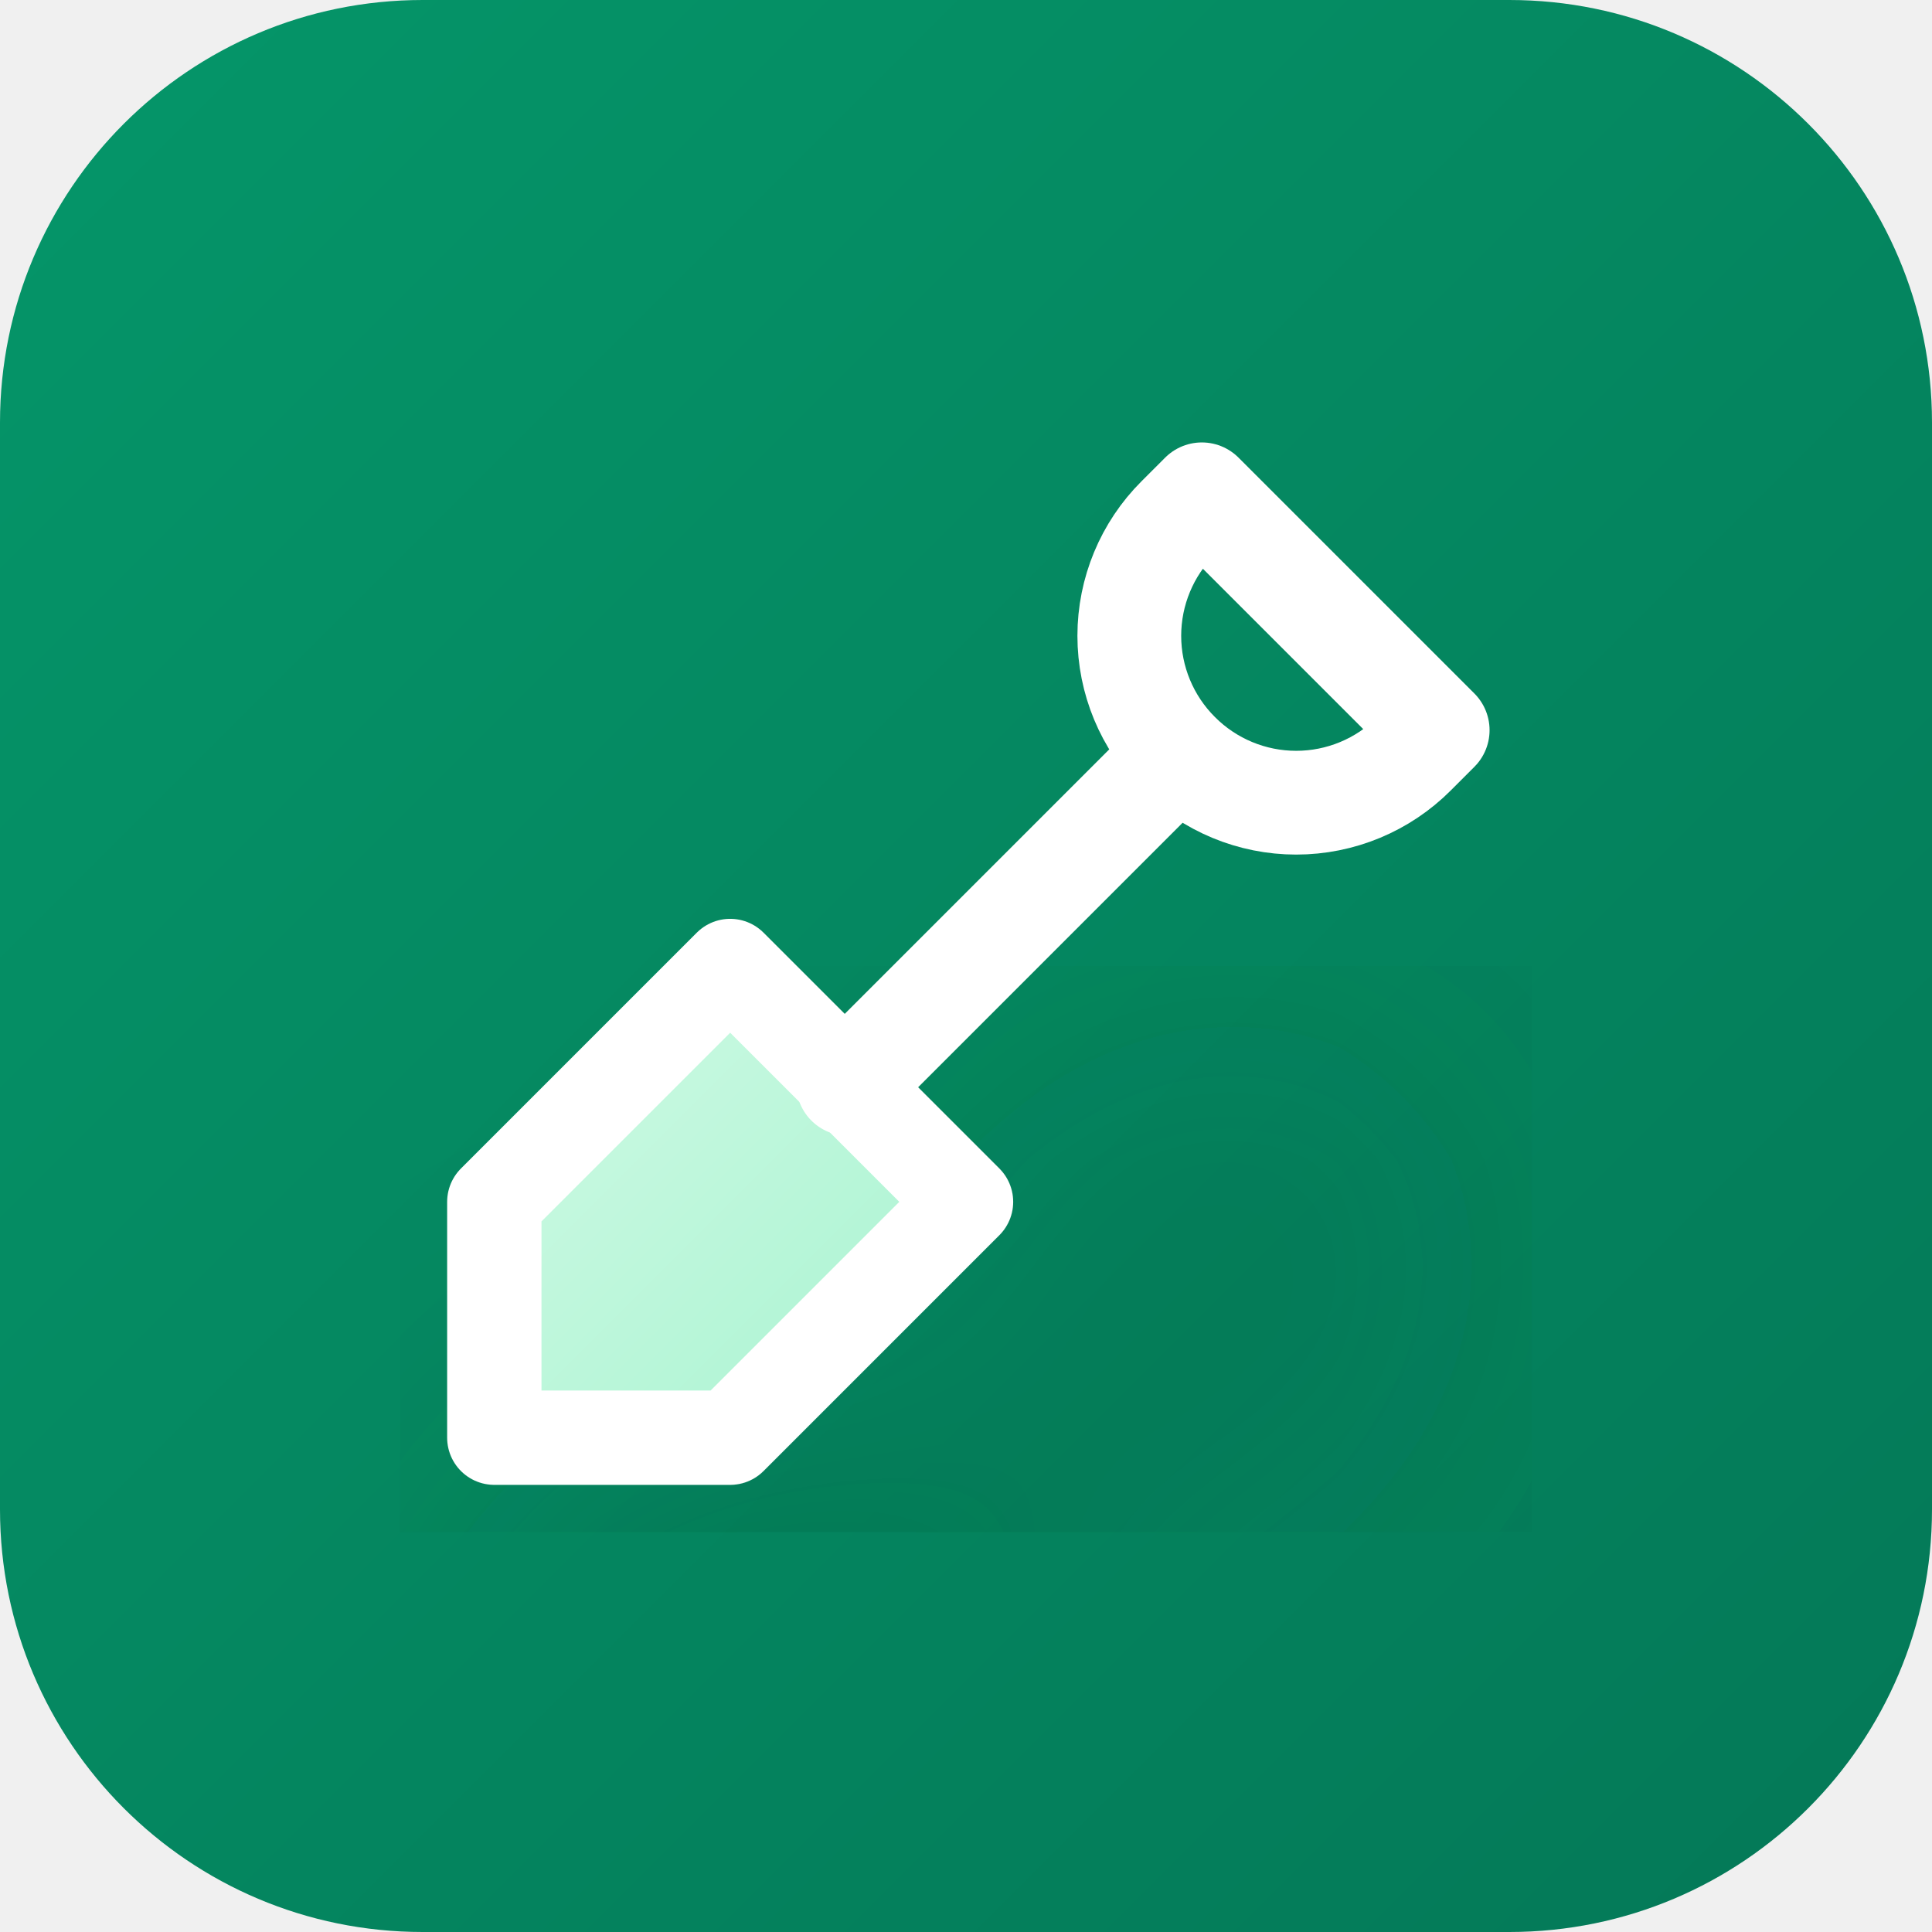
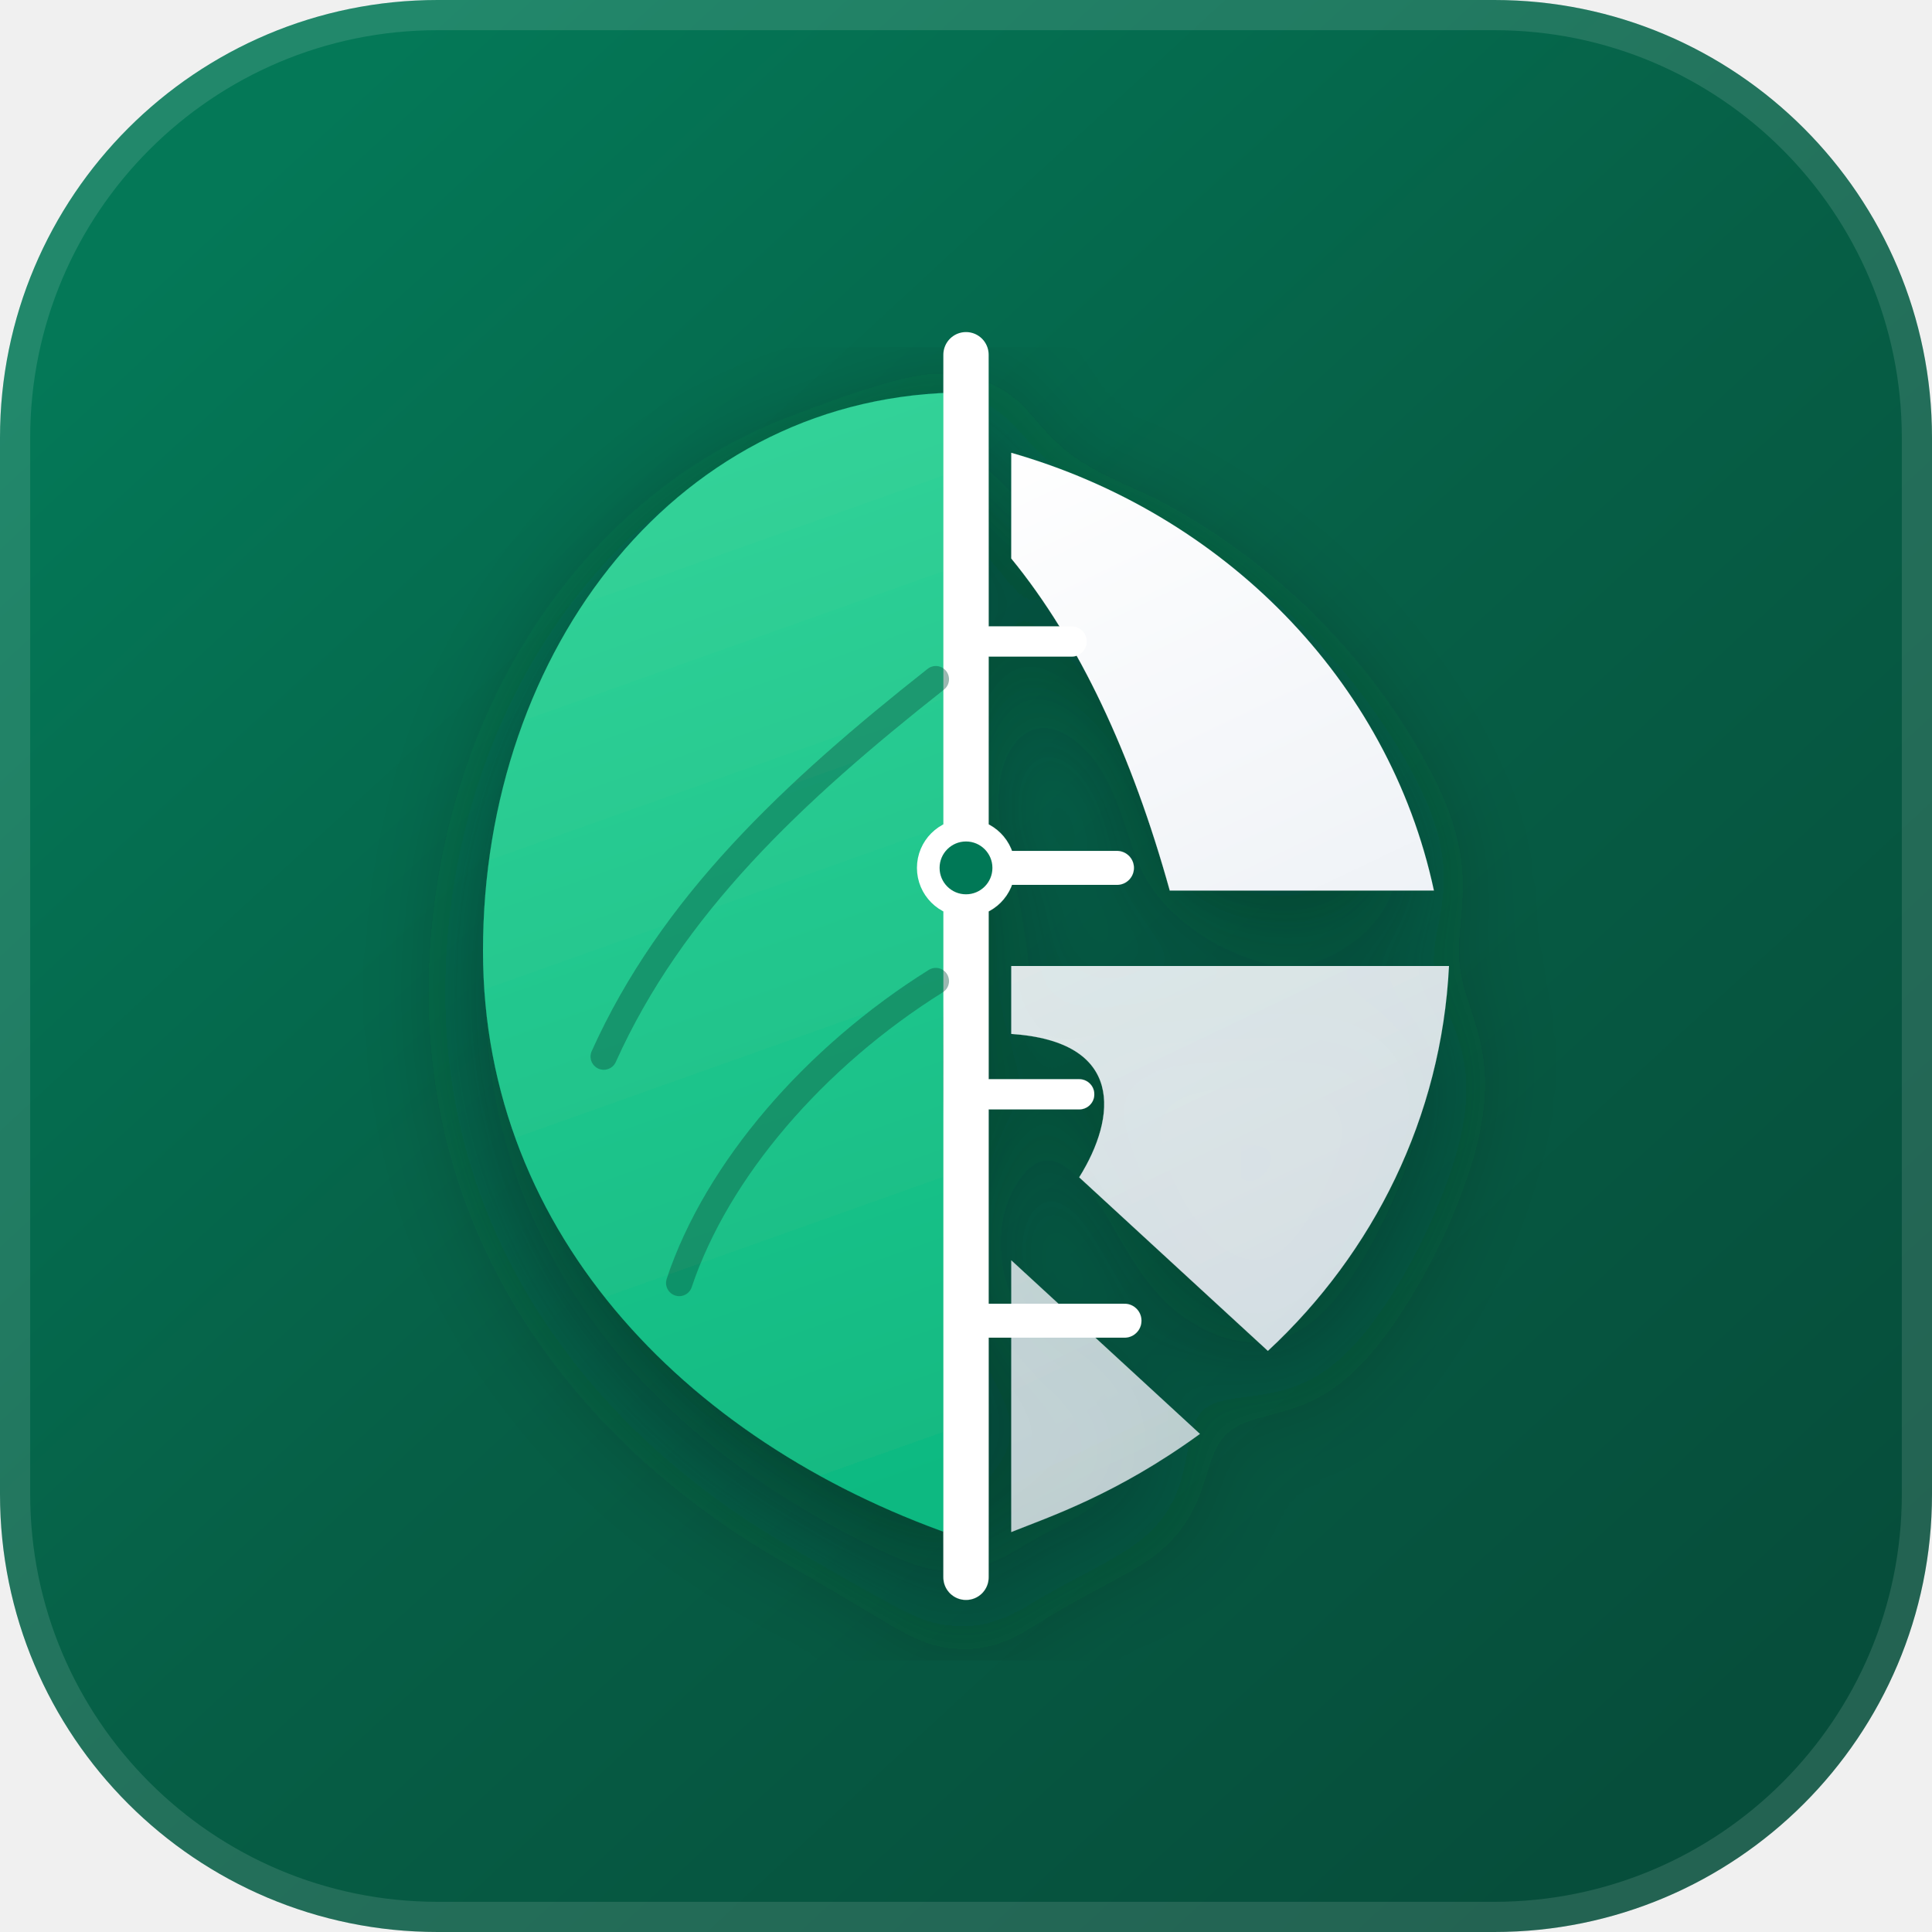
- <svg xmlns="http://www.w3.org/2000/svg" width="512" height="512" viewBox="0 0 512 512">
+ <svg xmlns="http://www.w3.org/2000/svg" width="512" height="512" viewBox="0 0 512 512" fill="none">
  <defs>
-     <linearGradient id="bgGrad" x1="0%" y1="0%" x2="100%" y2="100%">
-       <stop offset="0%" stop-color="#059669" />
-       <stop offset="100%" stop-color="#047857" />
+     <linearGradient id="bgGrad" x1="64" y1="48" x2="448" y2="464" gradientUnits="userSpaceOnUse">
+       <stop offset="0%" stop-color="#047857" />
+       <stop offset="50%" stop-color="#065f46" />
+       <stop offset="100%" stop-color="#064e3b" />
    </linearGradient>
-     <linearGradient id="bladeGrad" x1="0%" y1="0%" x2="100%" y2="100%">
-       <stop offset="0%" stop-color="#d1fae5" />
-       <stop offset="100%" stop-color="#a7f3d0" />
+     <linearGradient id="leafGrad" x1="160" y1="120" x2="256" y2="390" gradientUnits="userSpaceOnUse">
+       <stop offset="0%" stop-color="#34d399" />
+       <stop offset="100%" stop-color="#10b981" />
    </linearGradient>
-     <filter id="shadow" x="-10%" y="-10%" width="120%" height="120%">
-       <feDropShadow dx="0" dy="12" stdDeviation="16" flood-color="#064e3b" flood-opacity="0.35" />
+     <linearGradient id="metricGrad" x1="256" y1="120" x2="380" y2="380" gradientUnits="userSpaceOnUse">
+       <stop offset="0%" stop-color="#ffffff" />
+       <stop offset="100%" stop-color="#e2e8f0" />
+     </linearGradient>
+     <filter id="markShadow" x="80" y="80" width="352" height="360" filterUnits="userSpaceOnUse">
+       <feDropShadow dx="0" dy="12" stdDeviation="16" flood-color="#022c22" flood-opacity="0.45" />
    </filter>
  </defs>
-   <rect width="512" height="512" rx="112" ry="112" fill="url(#bgGrad)" />
-   <g transform="translate(106, 106) scale(12.5)" filter="url(#shadow)">
-     <path d="M2 22v-5l5-5 5 5-5 5z" fill="url(#bladeGrad)" stroke="#ffffff" stroke-width="2" stroke-linecap="round" stroke-linejoin="round" />
-     <path d="M9.5 14.5 16 8" stroke="#ffffff" stroke-width="2.2" stroke-linecap="round" />
-     <path d="m17 2 5 5-.5.5a3.53 3.53 0 0 1-5 0s0 0 0 0a3.53 3.53 0 0 1 0-5L17 2" fill="none" stroke="#ffffff" stroke-width="2.2" stroke-linecap="round" stroke-linejoin="round" />
+   <rect width="512" height="512" rx="116" fill="url(#bgGrad)" />
+   <rect x="4" y="4" width="504" height="504" rx="112" stroke="rgba(255, 255, 255, 0.12)" stroke-width="8" fill="none" />
+   <g filter="url(#markShadow)">
+     <path d="M256 104 C180 104 128 172 128 252 C128 328 184 384 256 408 C248 340 248 240 256 104 Z" fill="url(#leafGrad)" />
+     <path d="M268 120 C324 136 368 180 380 236 L310 236 C300 200 286 170 268 148 V120 Z" fill="url(#metricGrad)" />
+     <path d="M268 256 L384 256 C382 296 364 332 336 358 L286 312 C296 296 298 276 268 274 V256 Z" fill="url(#metricGrad)" fill-opacity="0.9" />
+     <path d="M268 334 L318 380 C296 396 278 402 268 406 V334 Z" fill="url(#metricGrad)" fill-opacity="0.8" />
+     <path d="M256 94 V418" stroke="#ffffff" stroke-width="12" stroke-linecap="round" />
+     <line x1="256" y1="170" x2="284" y2="170" stroke="#ffffff" stroke-width="8" stroke-linecap="round" />
+     <line x1="256" y1="230" x2="296" y2="230" stroke="#ffffff" stroke-width="9" stroke-linecap="round" />
+     <line x1="256" y1="290" x2="286" y2="290" stroke="#ffffff" stroke-width="8" stroke-linecap="round" />
+     <line x1="256" y1="350" x2="298" y2="350" stroke="#ffffff" stroke-width="9" stroke-linecap="round" />
+     <circle cx="256" cy="230" r="10" fill="#047857" stroke="#ffffff" stroke-width="6" />
+     <path d="M248 180 C210 210 178 240 160 280" stroke="#064e3b" stroke-width="7" stroke-linecap="round" opacity="0.4" />
+     <path d="M248 260 C216 280 190 310 180 340" stroke="#064e3b" stroke-width="7" stroke-linecap="round" opacity="0.4" />
  </g>
</svg>
